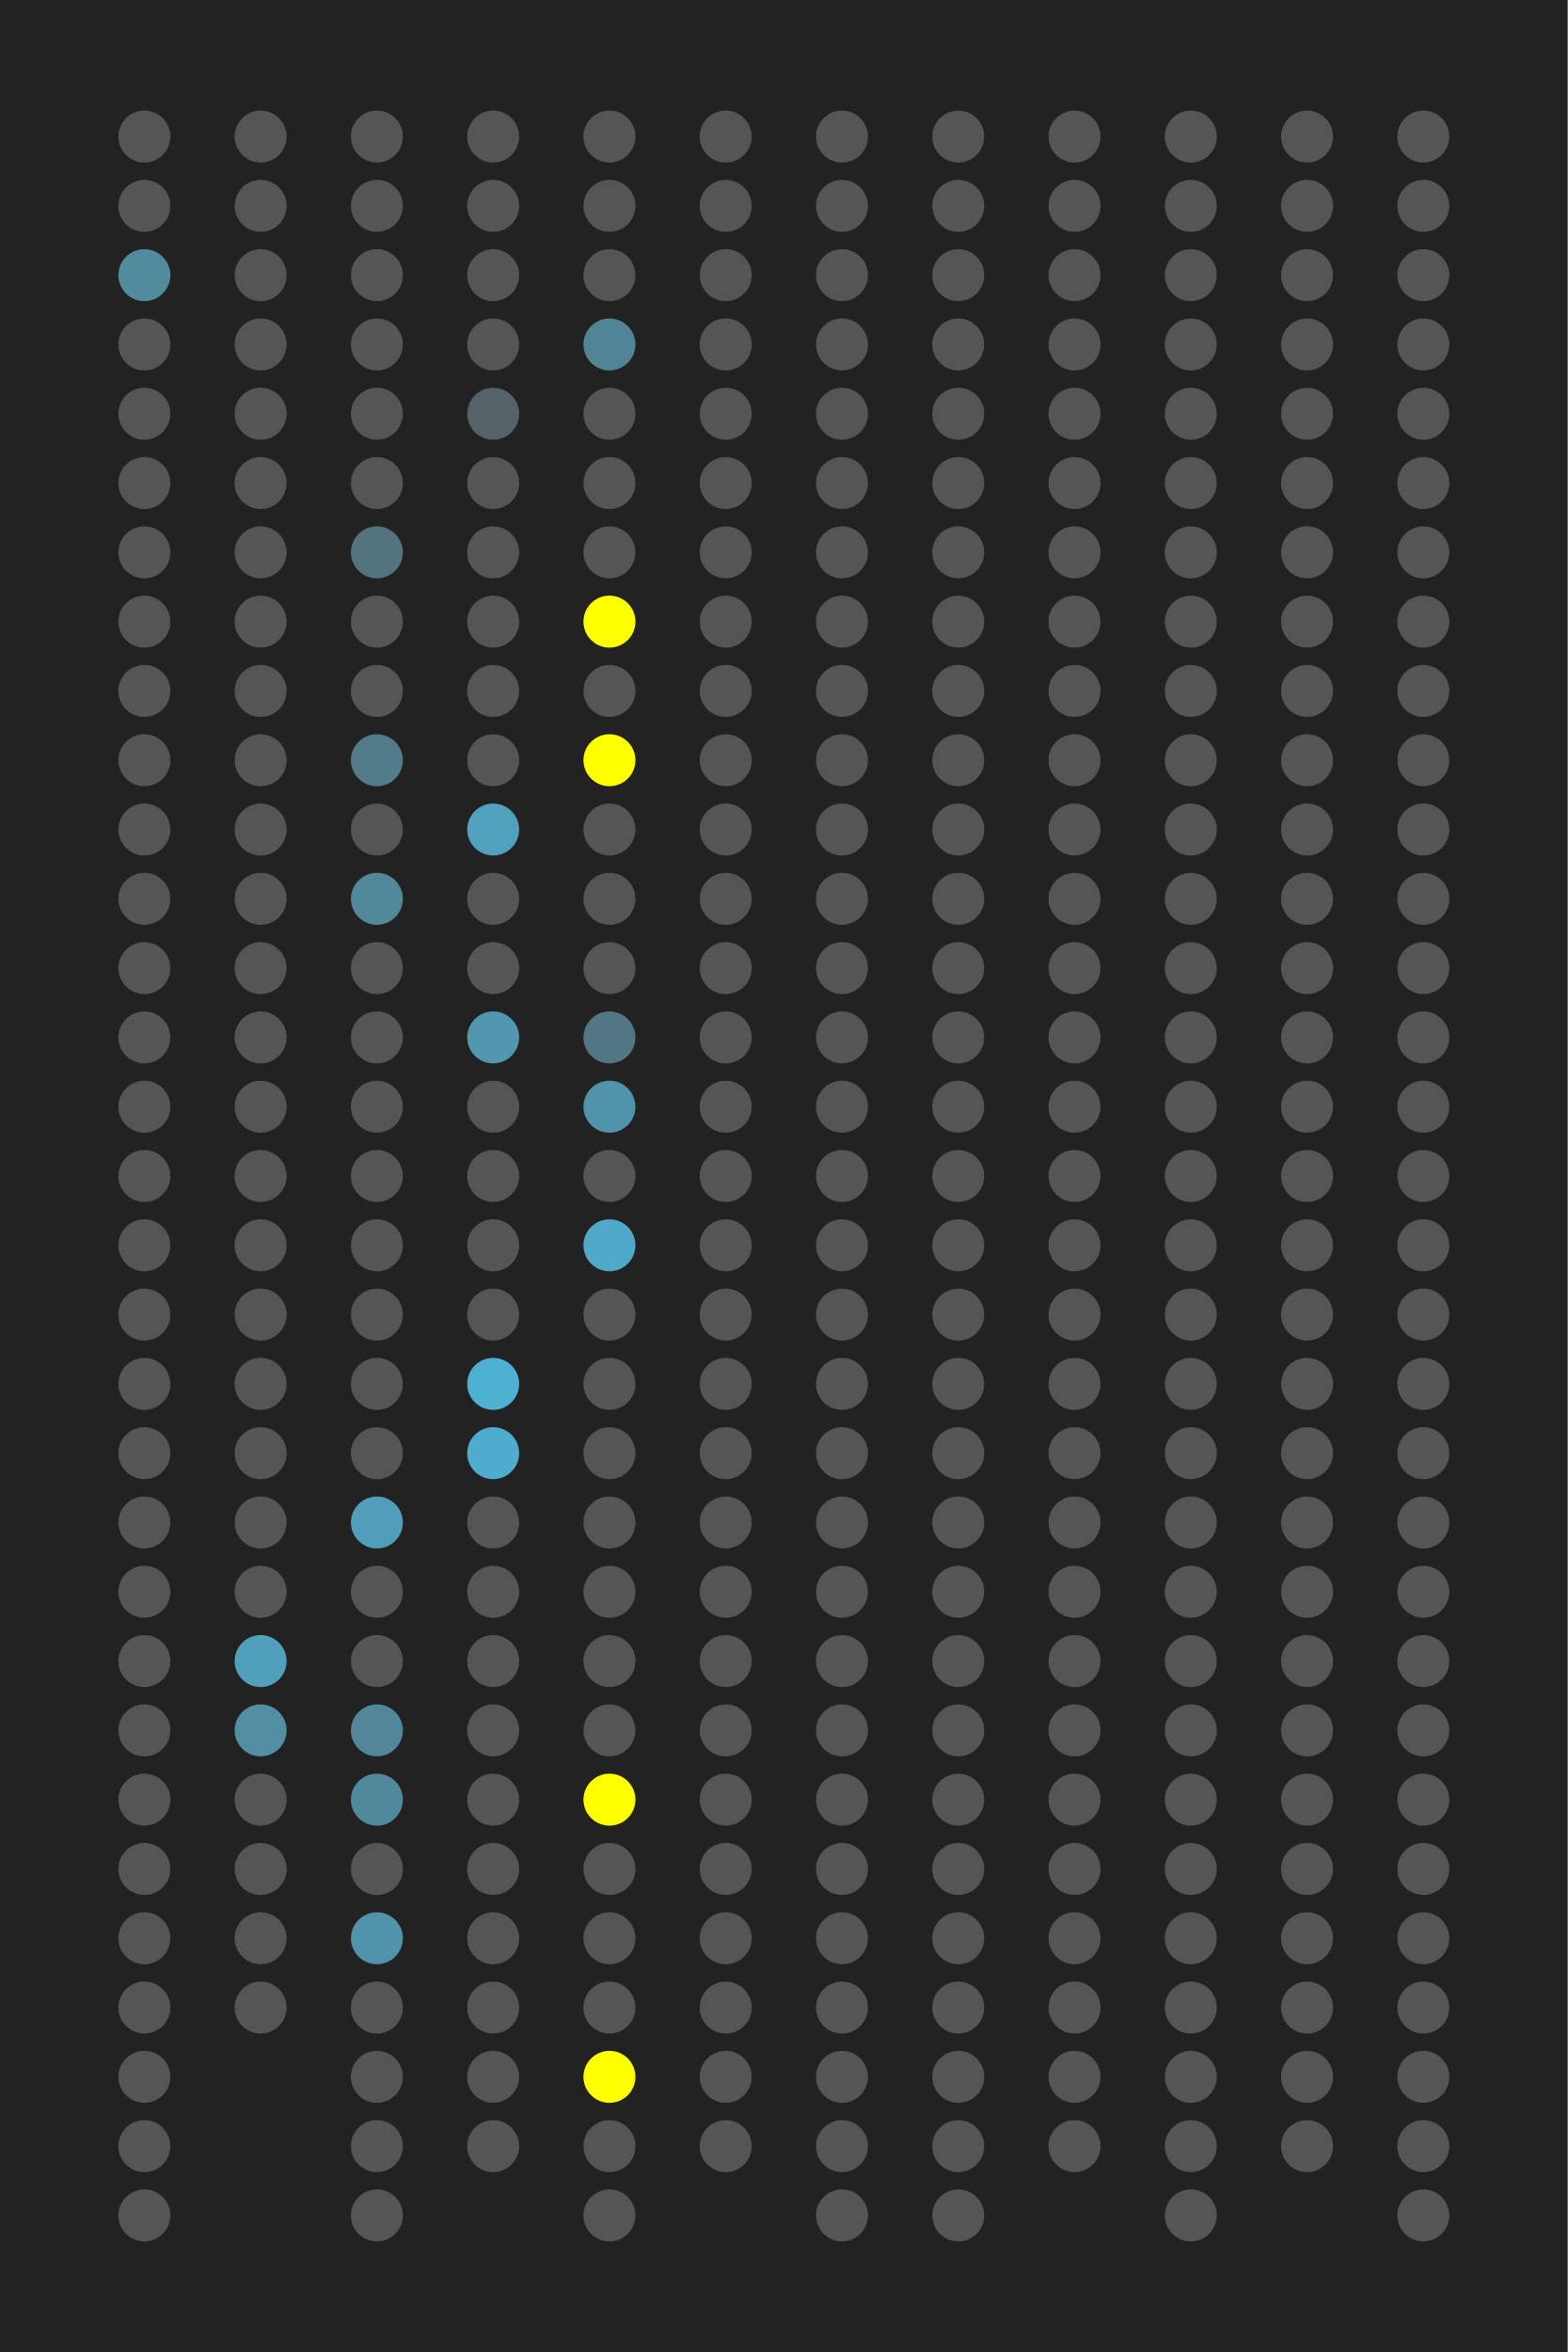
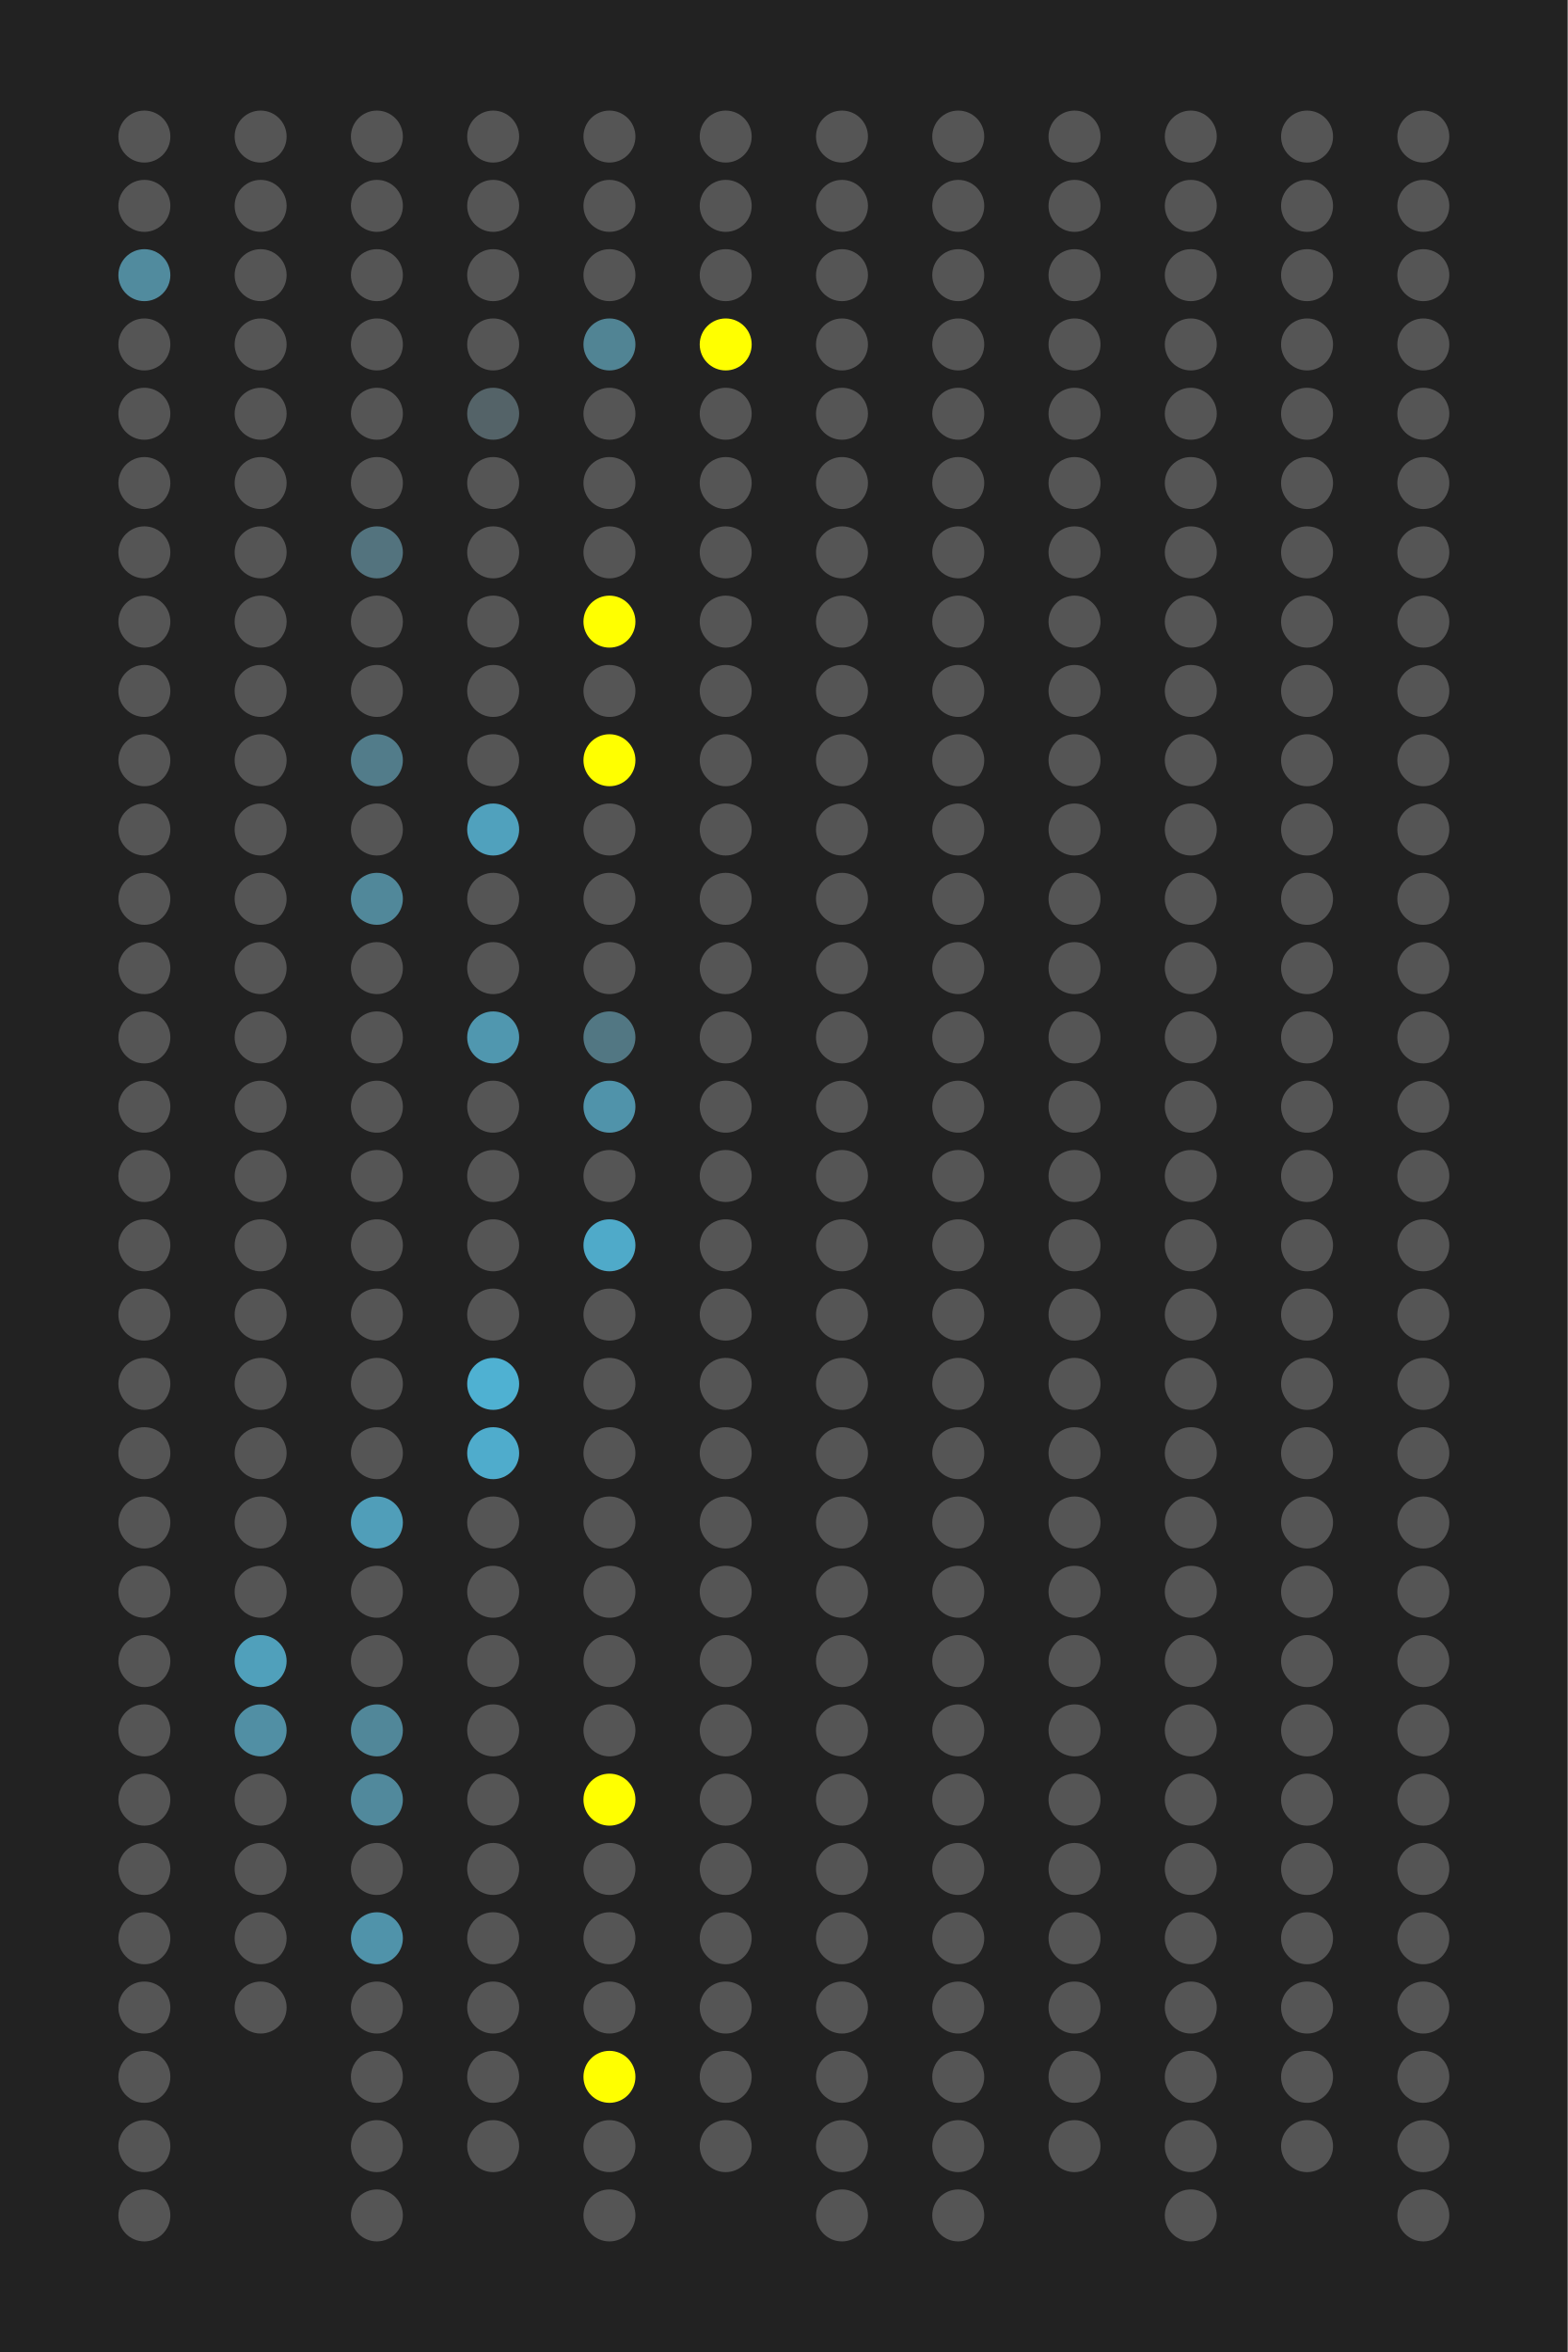
<svg xmlns="http://www.w3.org/2000/svg" baseProfile="full" height="300mm" version="1.1" viewBox="0,0,200,300" width="200mm">
  <defs />
  <rect fill="#222222" height="300" width="200" x="0" y="0" />
  <circle cx="18.417" cy="17.419" fill="#555555" r="3.315" />
  <circle cx="18.417" cy="26.258" fill="#555555" r="3.315" />
  <circle cx="18.417" cy="35.097" fill="#518b9e" r="3.315" />
  <circle cx="18.417" cy="43.935" fill="#555555" r="3.315" />
  <circle cx="18.417" cy="52.774" fill="#555555" r="3.315" />
  <circle cx="18.417" cy="61.613" fill="#555555" r="3.315" />
  <circle cx="18.417" cy="70.452" fill="#555555" r="3.315" />
  <circle cx="18.417" cy="79.29" fill="#555555" r="3.315" />
  <circle cx="18.417" cy="88.129" fill="#555555" r="3.315" />
  <circle cx="18.417" cy="96.968" fill="#555555" r="3.315" />
  <circle cx="18.417" cy="105.806" fill="#555555" r="3.315" />
  <circle cx="18.417" cy="114.645" fill="#555555" r="3.315" />
  <circle cx="18.417" cy="123.484" fill="#555555" r="3.315" />
  <circle cx="18.417" cy="132.323" fill="#555555" r="3.315" />
  <circle cx="18.417" cy="141.161" fill="#555555" r="3.315" />
  <circle cx="18.417" cy="150" fill="#555555" r="3.315" />
  <circle cx="18.417" cy="158.839" fill="#555555" r="3.315" />
  <circle cx="18.417" cy="167.677" fill="#555555" r="3.315" />
  <circle cx="18.417" cy="176.516" fill="#555555" r="3.315" />
  <circle cx="18.417" cy="185.355" fill="#555555" r="3.315" />
  <circle cx="18.417" cy="194.194" fill="#555555" r="3.315" />
  <circle cx="18.417" cy="203.032" fill="#555555" r="3.315" />
  <circle cx="18.417" cy="211.871" fill="#555555" r="3.315" />
  <circle cx="18.417" cy="220.71" fill="#555555" r="3.315" />
  <circle cx="18.417" cy="229.548" fill="#555555" r="3.315" />
  <circle cx="18.417" cy="238.387" fill="#555555" r="3.315" />
  <circle cx="18.417" cy="247.226" fill="#555555" r="3.315" />
  <circle cx="18.417" cy="256.065" fill="#555555" r="3.315" />
  <circle cx="18.417" cy="264.903" fill="#555555" r="3.315" />
  <circle cx="18.417" cy="273.742" fill="#555555" r="3.315" />
  <circle cx="18.417" cy="282.581" fill="#555555" r="3.315" />
  <circle cx="33.25" cy="17.419" fill="#555555" r="3.315" />
  <circle cx="33.25" cy="26.258" fill="#555555" r="3.315" />
  <circle cx="33.25" cy="35.097" fill="#555555" r="3.315" />
  <circle cx="33.25" cy="43.935" fill="#555555" r="3.315" />
  <circle cx="33.25" cy="52.774" fill="#555555" r="3.315" />
  <circle cx="33.25" cy="61.613" fill="#555555" r="3.315" />
  <circle cx="33.25" cy="70.452" fill="#555555" r="3.315" />
  <circle cx="33.25" cy="79.29" fill="#555555" r="3.315" />
  <circle cx="33.25" cy="88.129" fill="#555555" r="3.315" />
  <circle cx="33.25" cy="96.968" fill="#555555" r="3.315" />
  <circle cx="33.25" cy="105.806" fill="#555555" r="3.315" />
  <circle cx="33.25" cy="114.645" fill="#555555" r="3.315" />
  <circle cx="33.25" cy="123.484" fill="#555555" r="3.315" />
  <circle cx="33.25" cy="132.323" fill="#555555" r="3.315" />
  <circle cx="33.25" cy="141.161" fill="#555555" r="3.315" />
  <circle cx="33.25" cy="150" fill="#555555" r="3.315" />
  <circle cx="33.25" cy="158.839" fill="#555555" r="3.315" />
  <circle cx="33.25" cy="167.677" fill="#555555" r="3.315" />
  <circle cx="33.25" cy="176.516" fill="#555555" r="3.315" />
  <circle cx="33.25" cy="185.355" fill="#555555" r="3.315" />
  <circle cx="33.25" cy="194.194" fill="#555555" r="3.315" />
  <circle cx="33.25" cy="203.032" fill="#555555" r="3.315" />
  <circle cx="33.25" cy="211.871" fill="#50a0bb" r="3.315" />
  <circle cx="33.25" cy="220.71" fill="#518fa4" r="3.315" />
  <circle cx="33.25" cy="229.548" fill="#555555" r="3.315" />
  <circle cx="33.25" cy="238.387" fill="#555555" r="3.315" />
  <circle cx="33.25" cy="247.226" fill="#555555" r="3.315" />
  <circle cx="33.25" cy="256.065" fill="#555555" r="3.315" />
  <circle cx="48.083" cy="17.419" fill="#555555" r="3.315" />
  <circle cx="48.083" cy="26.258" fill="#555555" r="3.315" />
  <circle cx="48.083" cy="35.097" fill="#555555" r="3.315" />
  <circle cx="48.083" cy="43.935" fill="#555555" r="3.315" />
  <circle cx="48.083" cy="52.774" fill="#555555" r="3.315" />
  <circle cx="48.083" cy="61.613" fill="#555555" r="3.315" />
  <circle cx="48.083" cy="70.452" fill="#53737e" r="3.315" />
  <circle cx="48.083" cy="79.29" fill="#555555" r="3.315" />
  <circle cx="48.083" cy="88.129" fill="#555555" r="3.315" />
  <circle cx="48.083" cy="96.968" fill="#527c8a" r="3.315" />
  <circle cx="48.083" cy="105.806" fill="#555555" r="3.315" />
  <circle cx="48.083" cy="114.645" fill="#51889a" r="3.315" />
  <circle cx="48.083" cy="123.484" fill="#555555" r="3.315" />
  <circle cx="48.083" cy="132.323" fill="#555555" r="3.315" />
  <circle cx="48.083" cy="141.161" fill="#555555" r="3.315" />
  <circle cx="48.083" cy="150" fill="#555555" r="3.315" />
  <circle cx="48.083" cy="158.839" fill="#555555" r="3.315" />
  <circle cx="48.083" cy="167.677" fill="#555555" r="3.315" />
  <circle cx="48.083" cy="176.516" fill="#555555" r="3.315" />
  <circle cx="48.083" cy="185.355" fill="#555555" r="3.315" />
  <circle cx="48.083" cy="194.194" fill="#509eb9" r="3.315" />
  <circle cx="48.083" cy="203.032" fill="#555555" r="3.315" />
  <circle cx="48.083" cy="211.871" fill="#555555" r="3.315" />
  <circle cx="48.083" cy="220.71" fill="#518799" r="3.315" />
  <circle cx="48.083" cy="229.548" fill="#51899c" r="3.315" />
  <circle cx="48.083" cy="238.387" fill="#555555" r="3.315" />
  <circle cx="48.083" cy="247.226" fill="#5093aa" r="3.315" />
  <circle cx="48.083" cy="256.065" fill="#555555" r="3.315" />
  <circle cx="48.083" cy="264.903" fill="#555555" r="3.315" />
  <circle cx="48.083" cy="273.742" fill="#555555" r="3.315" />
  <circle cx="48.083" cy="282.581" fill="#555555" r="3.315" />
  <circle cx="62.917" cy="17.419" fill="#555555" r="3.315" />
  <circle cx="62.917" cy="26.258" fill="#555555" r="3.315" />
  <circle cx="62.917" cy="35.097" fill="#555555" r="3.315" />
  <circle cx="62.917" cy="43.935" fill="#555555" r="3.315" />
  <circle cx="62.917" cy="52.774" fill="#546368" r="3.315" />
  <circle cx="62.917" cy="61.613" fill="#555555" r="3.315" />
  <circle cx="62.917" cy="70.452" fill="#555555" r="3.315" />
  <circle cx="62.917" cy="79.29" fill="#555555" r="3.315" />
  <circle cx="62.917" cy="88.129" fill="#555555" r="3.315" />
  <circle cx="62.917" cy="96.968" fill="#555555" r="3.315" />
  <circle cx="62.917" cy="105.806" fill="#50a1bd" r="3.315" />
  <circle cx="62.917" cy="114.645" fill="#555555" r="3.315" />
  <circle cx="62.917" cy="123.484" fill="#555555" r="3.315" />
  <circle cx="62.917" cy="132.323" fill="#5097af" r="3.315" />
  <circle cx="62.917" cy="141.161" fill="#555555" r="3.315" />
  <circle cx="62.917" cy="150" fill="#555555" r="3.315" />
  <circle cx="62.917" cy="158.839" fill="#555555" r="3.315" />
  <circle cx="62.917" cy="167.677" fill="#555555" r="3.315" />
  <circle cx="62.917" cy="176.516" fill="#4fb1d2" r="3.315" />
  <circle cx="62.917" cy="185.355" fill="#4faccc" r="3.315" />
  <circle cx="62.917" cy="194.194" fill="#555555" r="3.315" />
  <circle cx="62.917" cy="203.032" fill="#555555" r="3.315" />
  <circle cx="62.917" cy="211.871" fill="#555555" r="3.315" />
  <circle cx="62.917" cy="220.71" fill="#555555" r="3.315" />
  <circle cx="62.917" cy="229.548" fill="#555555" r="3.315" />
  <circle cx="62.917" cy="238.387" fill="#555555" r="3.315" />
  <circle cx="62.917" cy="247.226" fill="#555555" r="3.315" />
  <circle cx="62.917" cy="256.065" fill="#555555" r="3.315" />
  <circle cx="62.917" cy="264.903" fill="#555555" r="3.315" />
  <circle cx="62.917" cy="273.742" fill="#555555" r="3.315" />
  <circle cx="77.75" cy="17.419" fill="#555555" r="3.315" />
  <circle cx="77.75" cy="26.258" fill="#555555" r="3.315" />
  <circle cx="77.75" cy="35.097" fill="#555555" r="3.315" />
  <circle cx="77.75" cy="43.935" fill="#518494" r="3.315" />
  <circle cx="77.75" cy="52.774" fill="#555555" r="3.315" />
  <circle cx="77.75" cy="61.613" fill="#555555" r="3.315" />
  <circle cx="77.75" cy="70.452" fill="#555555" r="3.315" />
  <circle cx="77.75" cy="79.29" fill="#FFFF00" r="3.315" />
  <circle cx="77.75" cy="88.129" fill="#555555" r="3.315" />
  <circle cx="77.75" cy="96.968" fill="#FFFF00" r="3.315" />
  <circle cx="77.75" cy="105.806" fill="#555555" r="3.315" />
  <circle cx="77.75" cy="114.645" fill="#555555" r="3.315" />
  <circle cx="77.75" cy="123.484" fill="#555555" r="3.315" />
  <circle cx="77.75" cy="132.323" fill="#527783" r="3.315" />
  <circle cx="77.75" cy="141.161" fill="#5093aa" r="3.315" />
  <circle cx="77.75" cy="150" fill="#555555" r="3.315" />
  <circle cx="77.75" cy="158.839" fill="#4faac9" r="3.315" />
  <circle cx="77.75" cy="167.677" fill="#555555" r="3.315" />
  <circle cx="77.75" cy="176.516" fill="#555555" r="3.315" />
  <circle cx="77.75" cy="185.355" fill="#555555" r="3.315" />
  <circle cx="77.75" cy="194.194" fill="#555555" r="3.315" />
  <circle cx="77.75" cy="203.032" fill="#555555" r="3.315" />
  <circle cx="77.75" cy="211.871" fill="#555555" r="3.315" />
  <circle cx="77.75" cy="220.71" fill="#555555" r="3.315" />
  <circle cx="77.75" cy="229.548" fill="#FFFF00" r="3.315" />
  <circle cx="77.75" cy="238.387" fill="#555555" r="3.315" />
  <circle cx="77.75" cy="247.226" fill="#555555" r="3.315" />
  <circle cx="77.75" cy="256.065" fill="#555555" r="3.315" />
  <circle cx="77.75" cy="264.903" fill="#FFFF00" r="3.315" />
  <circle cx="77.75" cy="273.742" fill="#555555" r="3.315" />
  <circle cx="77.75" cy="282.581" fill="#555555" r="3.315" />
  <circle cx="92.583" cy="17.419" fill="#555555" r="3.315" />
  <circle cx="92.583" cy="26.258" fill="#555555" r="3.315" />
  <circle cx="92.583" cy="35.097" fill="#555555" r="3.315" />
-   <circle cx="92.583" cy="43.935" fill="#555555" r="3.315" />
+   <circle cx="92.583" cy="43.935" fill="#FFFF00" r="3.315" />
  <circle cx="92.583" cy="52.774" fill="#555555" r="3.315" />
  <circle cx="92.583" cy="61.613" fill="#555555" r="3.315" />
  <circle cx="92.583" cy="70.452" fill="#555555" r="3.315" />
  <circle cx="92.583" cy="79.29" fill="#555555" r="3.315" />
  <circle cx="92.583" cy="88.129" fill="#555555" r="3.315" />
  <circle cx="92.583" cy="96.968" fill="#555555" r="3.315" />
  <circle cx="92.583" cy="105.806" fill="#555555" r="3.315" />
  <circle cx="92.583" cy="114.645" fill="#555555" r="3.315" />
  <circle cx="92.583" cy="123.484" fill="#555555" r="3.315" />
  <circle cx="92.583" cy="132.323" fill="#555555" r="3.315" />
  <circle cx="92.583" cy="141.161" fill="#555555" r="3.315" />
  <circle cx="92.583" cy="150" fill="#555555" r="3.315" />
  <circle cx="92.583" cy="158.839" fill="#555555" r="3.315" />
  <circle cx="92.583" cy="167.677" fill="#555555" r="3.315" />
  <circle cx="92.583" cy="176.516" fill="#555555" r="3.315" />
  <circle cx="92.583" cy="185.355" fill="#555555" r="3.315" />
  <circle cx="92.583" cy="194.194" fill="#555555" r="3.315" />
  <circle cx="92.583" cy="203.032" fill="#555555" r="3.315" />
  <circle cx="92.583" cy="211.871" fill="#555555" r="3.315" />
  <circle cx="92.583" cy="220.71" fill="#555555" r="3.315" />
  <circle cx="92.583" cy="229.548" fill="#555555" r="3.315" />
  <circle cx="92.583" cy="238.387" fill="#555555" r="3.315" />
  <circle cx="92.583" cy="247.226" fill="#555555" r="3.315" />
  <circle cx="92.583" cy="256.065" fill="#555555" r="3.315" />
  <circle cx="92.583" cy="264.903" fill="#555555" r="3.315" />
  <circle cx="92.583" cy="273.742" fill="#555555" r="3.315" />
  <circle cx="107.417" cy="17.419" fill="#555555" r="3.315" />
  <circle cx="107.417" cy="26.258" fill="#555555" r="3.315" />
  <circle cx="107.417" cy="35.097" fill="#555555" r="3.315" />
  <circle cx="107.417" cy="43.935" fill="#555555" r="3.315" />
  <circle cx="107.417" cy="52.774" fill="#555555" r="3.315" />
  <circle cx="107.417" cy="61.613" fill="#555555" r="3.315" />
  <circle cx="107.417" cy="70.452" fill="#555555" r="3.315" />
  <circle cx="107.417" cy="79.29" fill="#555555" r="3.315" />
  <circle cx="107.417" cy="88.129" fill="#555555" r="3.315" />
  <circle cx="107.417" cy="96.968" fill="#555555" r="3.315" />
  <circle cx="107.417" cy="105.806" fill="#555555" r="3.315" />
  <circle cx="107.417" cy="114.645" fill="#555555" r="3.315" />
  <circle cx="107.417" cy="123.484" fill="#555555" r="3.315" />
  <circle cx="107.417" cy="132.323" fill="#555555" r="3.315" />
  <circle cx="107.417" cy="141.161" fill="#555555" r="3.315" />
  <circle cx="107.417" cy="150" fill="#555555" r="3.315" />
  <circle cx="107.417" cy="158.839" fill="#555555" r="3.315" />
  <circle cx="107.417" cy="167.677" fill="#555555" r="3.315" />
  <circle cx="107.417" cy="176.516" fill="#555555" r="3.315" />
  <circle cx="107.417" cy="185.355" fill="#555555" r="3.315" />
  <circle cx="107.417" cy="194.194" fill="#555555" r="3.315" />
  <circle cx="107.417" cy="203.032" fill="#555555" r="3.315" />
  <circle cx="107.417" cy="211.871" fill="#555555" r="3.315" />
  <circle cx="107.417" cy="220.71" fill="#555555" r="3.315" />
  <circle cx="107.417" cy="229.548" fill="#555555" r="3.315" />
  <circle cx="107.417" cy="238.387" fill="#555555" r="3.315" />
  <circle cx="107.417" cy="247.226" fill="#555555" r="3.315" />
  <circle cx="107.417" cy="256.065" fill="#555555" r="3.315" />
  <circle cx="107.417" cy="264.903" fill="#555555" r="3.315" />
  <circle cx="107.417" cy="273.742" fill="#555555" r="3.315" />
  <circle cx="107.417" cy="282.581" fill="#555555" r="3.315" />
  <circle cx="122.25" cy="17.419" fill="#555555" r="3.315" />
  <circle cx="122.25" cy="26.258" fill="#555555" r="3.315" />
  <circle cx="122.25" cy="35.097" fill="#555555" r="3.315" />
  <circle cx="122.25" cy="43.935" fill="#555555" r="3.315" />
  <circle cx="122.25" cy="52.774" fill="#555555" r="3.315" />
  <circle cx="122.25" cy="61.613" fill="#555555" r="3.315" />
  <circle cx="122.25" cy="70.452" fill="#555555" r="3.315" />
  <circle cx="122.25" cy="79.29" fill="#555555" r="3.315" />
  <circle cx="122.25" cy="88.129" fill="#555555" r="3.315" />
  <circle cx="122.25" cy="96.968" fill="#555555" r="3.315" />
  <circle cx="122.25" cy="105.806" fill="#555555" r="3.315" />
  <circle cx="122.25" cy="114.645" fill="#555555" r="3.315" />
  <circle cx="122.25" cy="123.484" fill="#555555" r="3.315" />
  <circle cx="122.25" cy="132.323" fill="#555555" r="3.315" />
  <circle cx="122.25" cy="141.161" fill="#555555" r="3.315" />
  <circle cx="122.25" cy="150" fill="#555555" r="3.315" />
  <circle cx="122.25" cy="158.839" fill="#555555" r="3.315" />
  <circle cx="122.25" cy="167.677" fill="#555555" r="3.315" />
  <circle cx="122.25" cy="176.516" fill="#555555" r="3.315" />
  <circle cx="122.25" cy="185.355" fill="#555555" r="3.315" />
  <circle cx="122.25" cy="194.194" fill="#555555" r="3.315" />
  <circle cx="122.25" cy="203.032" fill="#555555" r="3.315" />
  <circle cx="122.25" cy="211.871" fill="#555555" r="3.315" />
  <circle cx="122.25" cy="220.71" fill="#555555" r="3.315" />
  <circle cx="122.25" cy="229.548" fill="#555555" r="3.315" />
  <circle cx="122.25" cy="238.387" fill="#555555" r="3.315" />
  <circle cx="122.25" cy="247.226" fill="#555555" r="3.315" />
  <circle cx="122.25" cy="256.065" fill="#555555" r="3.315" />
  <circle cx="122.25" cy="264.903" fill="#555555" r="3.315" />
  <circle cx="122.25" cy="273.742" fill="#555555" r="3.315" />
  <circle cx="122.25" cy="282.581" fill="#555555" r="3.315" />
  <circle cx="137.083" cy="17.419" fill="#555555" r="3.315" />
  <circle cx="137.083" cy="26.258" fill="#555555" r="3.315" />
  <circle cx="137.083" cy="35.097" fill="#555555" r="3.315" />
  <circle cx="137.083" cy="43.935" fill="#555555" r="3.315" />
  <circle cx="137.083" cy="52.774" fill="#555555" r="3.315" />
  <circle cx="137.083" cy="61.613" fill="#555555" r="3.315" />
  <circle cx="137.083" cy="70.452" fill="#555555" r="3.315" />
  <circle cx="137.083" cy="79.29" fill="#555555" r="3.315" />
  <circle cx="137.083" cy="88.129" fill="#555555" r="3.315" />
  <circle cx="137.083" cy="96.968" fill="#555555" r="3.315" />
  <circle cx="137.083" cy="105.806" fill="#555555" r="3.315" />
  <circle cx="137.083" cy="114.645" fill="#555555" r="3.315" />
  <circle cx="137.083" cy="123.484" fill="#555555" r="3.315" />
  <circle cx="137.083" cy="132.323" fill="#555555" r="3.315" />
  <circle cx="137.083" cy="141.161" fill="#555555" r="3.315" />
  <circle cx="137.083" cy="150" fill="#555555" r="3.315" />
  <circle cx="137.083" cy="158.839" fill="#555555" r="3.315" />
  <circle cx="137.083" cy="167.677" fill="#555555" r="3.315" />
  <circle cx="137.083" cy="176.516" fill="#555555" r="3.315" />
  <circle cx="137.083" cy="185.355" fill="#555555" r="3.315" />
  <circle cx="137.083" cy="194.194" fill="#555555" r="3.315" />
  <circle cx="137.083" cy="203.032" fill="#555555" r="3.315" />
  <circle cx="137.083" cy="211.871" fill="#555555" r="3.315" />
  <circle cx="137.083" cy="220.71" fill="#555555" r="3.315" />
  <circle cx="137.083" cy="229.548" fill="#555555" r="3.315" />
  <circle cx="137.083" cy="238.387" fill="#555555" r="3.315" />
  <circle cx="137.083" cy="247.226" fill="#555555" r="3.315" />
  <circle cx="137.083" cy="256.065" fill="#555555" r="3.315" />
  <circle cx="137.083" cy="264.903" fill="#555555" r="3.315" />
  <circle cx="137.083" cy="273.742" fill="#555555" r="3.315" />
  <circle cx="151.917" cy="17.419" fill="#555555" r="3.315" />
  <circle cx="151.917" cy="26.258" fill="#555555" r="3.315" />
  <circle cx="151.917" cy="35.097" fill="#555555" r="3.315" />
  <circle cx="151.917" cy="43.935" fill="#555555" r="3.315" />
  <circle cx="151.917" cy="52.774" fill="#555555" r="3.315" />
  <circle cx="151.917" cy="61.613" fill="#555555" r="3.315" />
  <circle cx="151.917" cy="70.452" fill="#555555" r="3.315" />
  <circle cx="151.917" cy="79.29" fill="#555555" r="3.315" />
  <circle cx="151.917" cy="88.129" fill="#555555" r="3.315" />
  <circle cx="151.917" cy="96.968" fill="#555555" r="3.315" />
  <circle cx="151.917" cy="105.806" fill="#555555" r="3.315" />
  <circle cx="151.917" cy="114.645" fill="#555555" r="3.315" />
  <circle cx="151.917" cy="123.484" fill="#555555" r="3.315" />
  <circle cx="151.917" cy="132.323" fill="#555555" r="3.315" />
  <circle cx="151.917" cy="141.161" fill="#555555" r="3.315" />
  <circle cx="151.917" cy="150" fill="#555555" r="3.315" />
  <circle cx="151.917" cy="158.839" fill="#555555" r="3.315" />
  <circle cx="151.917" cy="167.677" fill="#555555" r="3.315" />
  <circle cx="151.917" cy="176.516" fill="#555555" r="3.315" />
  <circle cx="151.917" cy="185.355" fill="#555555" r="3.315" />
  <circle cx="151.917" cy="194.194" fill="#555555" r="3.315" />
  <circle cx="151.917" cy="203.032" fill="#555555" r="3.315" />
  <circle cx="151.917" cy="211.871" fill="#555555" r="3.315" />
  <circle cx="151.917" cy="220.71" fill="#555555" r="3.315" />
  <circle cx="151.917" cy="229.548" fill="#555555" r="3.315" />
  <circle cx="151.917" cy="238.387" fill="#555555" r="3.315" />
  <circle cx="151.917" cy="247.226" fill="#555555" r="3.315" />
  <circle cx="151.917" cy="256.065" fill="#555555" r="3.315" />
  <circle cx="151.917" cy="264.903" fill="#555555" r="3.315" />
  <circle cx="151.917" cy="273.742" fill="#555555" r="3.315" />
  <circle cx="151.917" cy="282.581" fill="#555555" r="3.315" />
  <circle cx="166.75" cy="17.419" fill="#555555" r="3.315" />
  <circle cx="166.75" cy="26.258" fill="#555555" r="3.315" />
  <circle cx="166.75" cy="35.097" fill="#555555" r="3.315" />
  <circle cx="166.75" cy="43.935" fill="#555555" r="3.315" />
  <circle cx="166.75" cy="52.774" fill="#555555" r="3.315" />
  <circle cx="166.75" cy="61.613" fill="#555555" r="3.315" />
  <circle cx="166.75" cy="70.452" fill="#555555" r="3.315" />
  <circle cx="166.75" cy="79.29" fill="#555555" r="3.315" />
  <circle cx="166.75" cy="88.129" fill="#555555" r="3.315" />
  <circle cx="166.75" cy="96.968" fill="#555555" r="3.315" />
  <circle cx="166.75" cy="105.806" fill="#555555" r="3.315" />
  <circle cx="166.75" cy="114.645" fill="#555555" r="3.315" />
  <circle cx="166.75" cy="123.484" fill="#555555" r="3.315" />
  <circle cx="166.75" cy="132.323" fill="#555555" r="3.315" />
  <circle cx="166.75" cy="141.161" fill="#555555" r="3.315" />
  <circle cx="166.75" cy="150" fill="#555555" r="3.315" />
  <circle cx="166.75" cy="158.839" fill="#555555" r="3.315" />
  <circle cx="166.75" cy="167.677" fill="#555555" r="3.315" />
  <circle cx="166.75" cy="176.516" fill="#555555" r="3.315" />
  <circle cx="166.75" cy="185.355" fill="#555555" r="3.315" />
  <circle cx="166.75" cy="194.194" fill="#555555" r="3.315" />
  <circle cx="166.75" cy="203.032" fill="#555555" r="3.315" />
  <circle cx="166.75" cy="211.871" fill="#555555" r="3.315" />
  <circle cx="166.75" cy="220.71" fill="#555555" r="3.315" />
  <circle cx="166.75" cy="229.548" fill="#555555" r="3.315" />
  <circle cx="166.75" cy="238.387" fill="#555555" r="3.315" />
  <circle cx="166.75" cy="247.226" fill="#555555" r="3.315" />
  <circle cx="166.75" cy="256.065" fill="#555555" r="3.315" />
  <circle cx="166.75" cy="264.903" fill="#555555" r="3.315" />
  <circle cx="166.75" cy="273.742" fill="#555555" r="3.315" />
  <circle cx="181.583" cy="17.419" fill="#555555" r="3.315" />
  <circle cx="181.583" cy="26.258" fill="#555555" r="3.315" />
  <circle cx="181.583" cy="35.097" fill="#555555" r="3.315" />
  <circle cx="181.583" cy="43.935" fill="#555555" r="3.315" />
  <circle cx="181.583" cy="52.774" fill="#555555" r="3.315" />
  <circle cx="181.583" cy="61.613" fill="#555555" r="3.315" />
  <circle cx="181.583" cy="70.452" fill="#555555" r="3.315" />
  <circle cx="181.583" cy="79.29" fill="#555555" r="3.315" />
  <circle cx="181.583" cy="88.129" fill="#555555" r="3.315" />
  <circle cx="181.583" cy="96.968" fill="#555555" r="3.315" />
  <circle cx="181.583" cy="105.806" fill="#555555" r="3.315" />
  <circle cx="181.583" cy="114.645" fill="#555555" r="3.315" />
  <circle cx="181.583" cy="123.484" fill="#555555" r="3.315" />
  <circle cx="181.583" cy="132.323" fill="#555555" r="3.315" />
  <circle cx="181.583" cy="141.161" fill="#555555" r="3.315" />
  <circle cx="181.583" cy="150" fill="#555555" r="3.315" />
  <circle cx="181.583" cy="158.839" fill="#555555" r="3.315" />
  <circle cx="181.583" cy="167.677" fill="#555555" r="3.315" />
  <circle cx="181.583" cy="176.516" fill="#555555" r="3.315" />
  <circle cx="181.583" cy="185.355" fill="#555555" r="3.315" />
  <circle cx="181.583" cy="194.194" fill="#555555" r="3.315" />
  <circle cx="181.583" cy="203.032" fill="#555555" r="3.315" />
  <circle cx="181.583" cy="211.871" fill="#555555" r="3.315" />
  <circle cx="181.583" cy="220.71" fill="#555555" r="3.315" />
  <circle cx="181.583" cy="229.548" fill="#555555" r="3.315" />
  <circle cx="181.583" cy="238.387" fill="#555555" r="3.315" />
  <circle cx="181.583" cy="247.226" fill="#555555" r="3.315" />
  <circle cx="181.583" cy="256.065" fill="#555555" r="3.315" />
  <circle cx="181.583" cy="264.903" fill="#555555" r="3.315" />
  <circle cx="181.583" cy="273.742" fill="#555555" r="3.315" />
  <circle cx="181.583" cy="282.581" fill="#555555" r="3.315" />
</svg>
